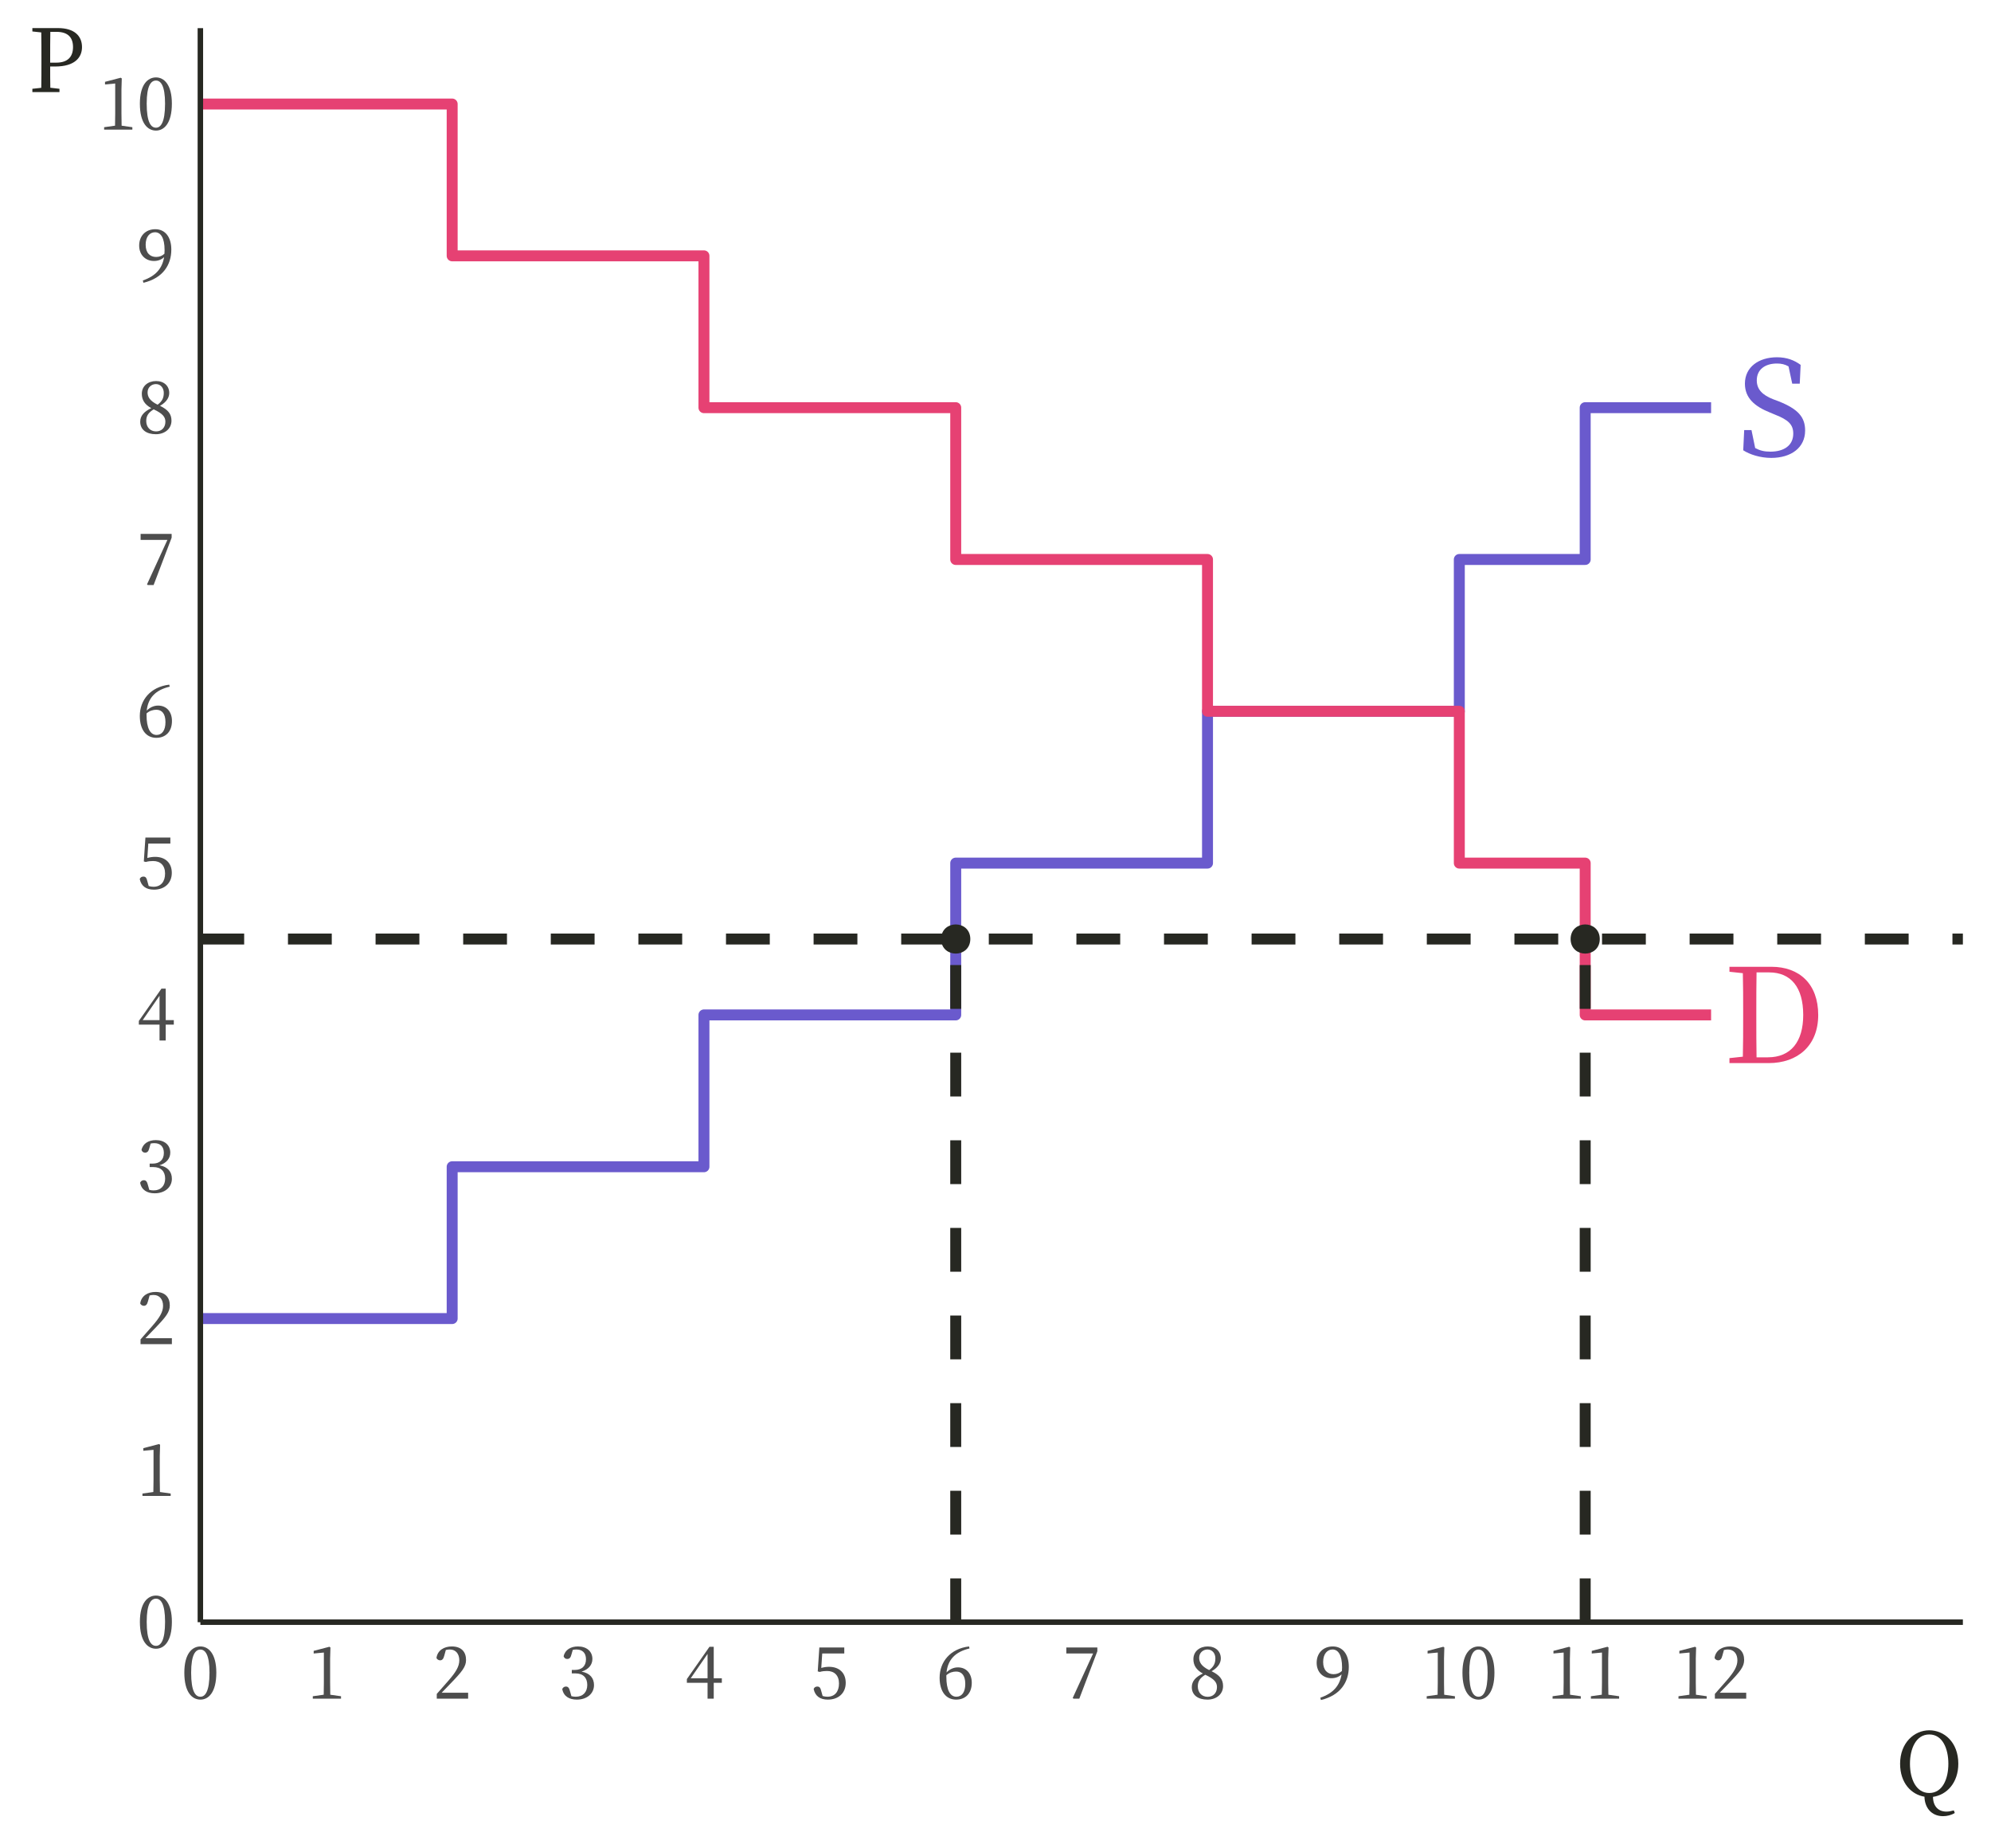
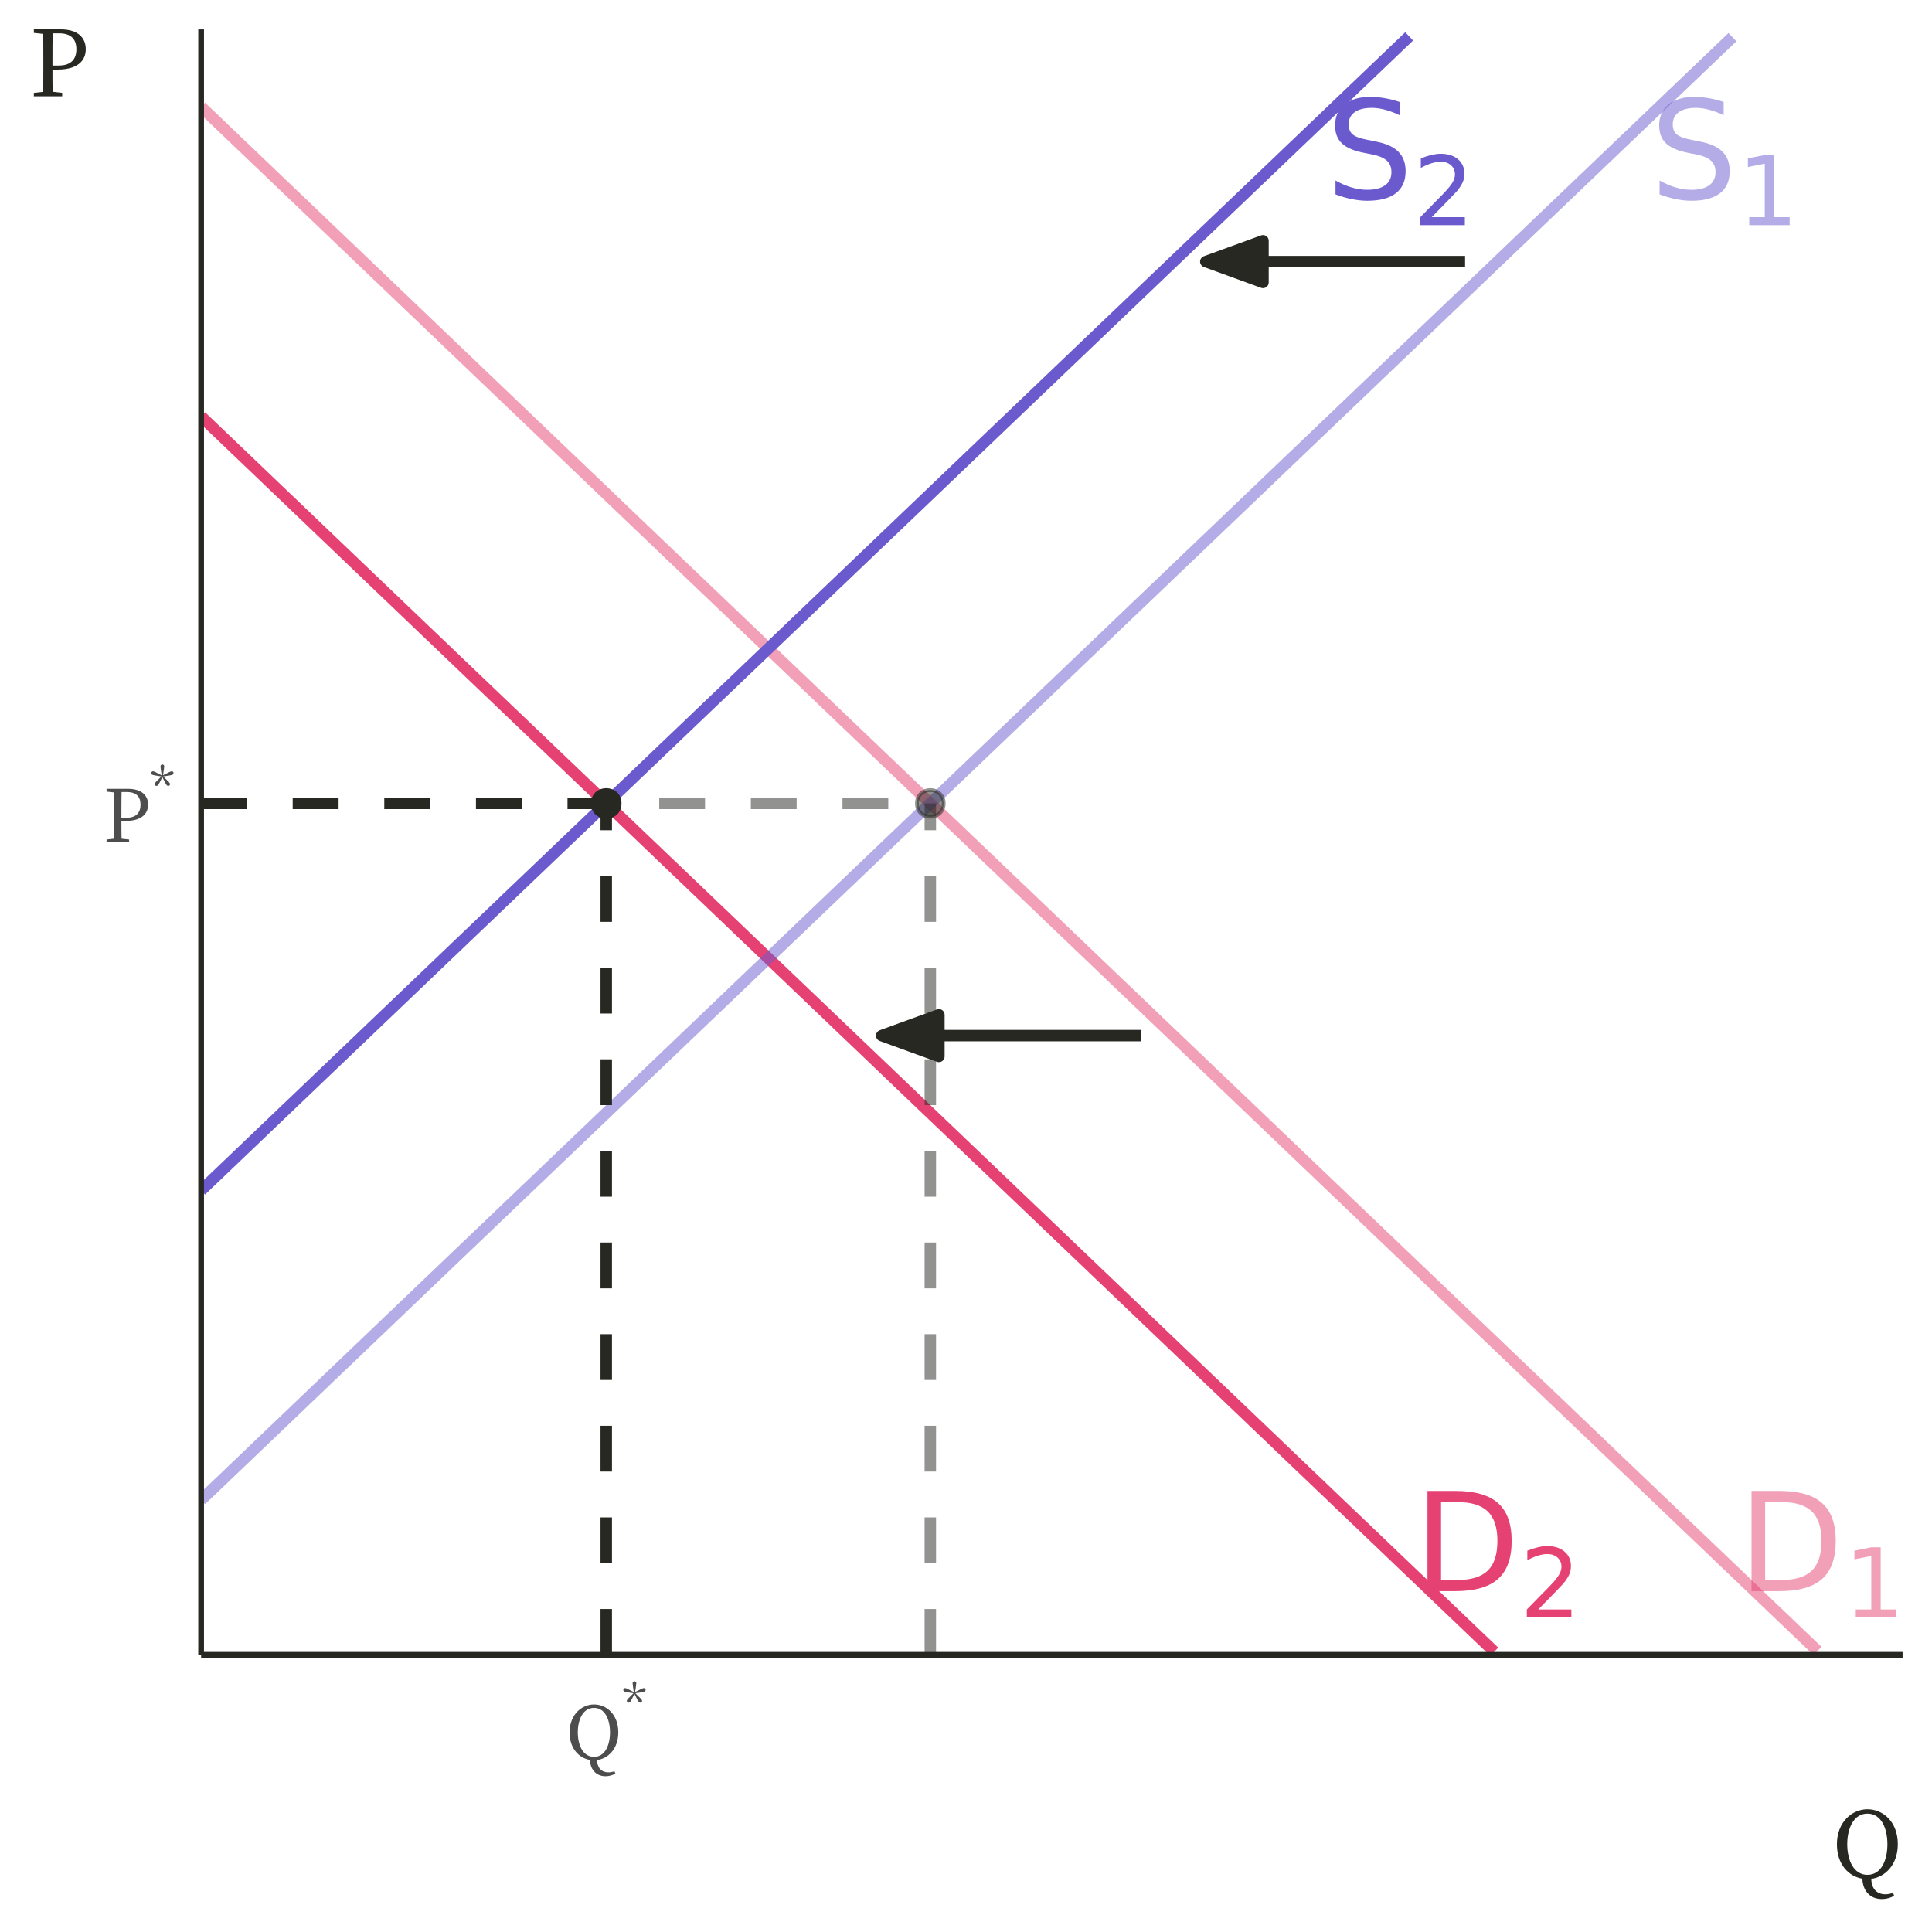
- <svg xmlns="http://www.w3.org/2000/svg" xmlns:xlink="http://www.w3.org/1999/xlink" width="388pt" height="360pt" viewBox="0 0 388 360" version="1.1">
+ <svg xmlns="http://www.w3.org/2000/svg" xmlns:xlink="http://www.w3.org/1999/xlink" width="360pt" height="360pt" viewBox="0 0 360 360" version="1.1">
  <defs>
    <g>
      <symbol overflow="visible" id="glyph0-0">
-         <path style="stroke:none;" d="M 2.562 3.078 L 23.047 3.078 L 23.047 -22.531 L 2.562 -22.531 Z M 12.812 -10.781 L 4.656 -21.25 L 20.953 -21.25 Z M 13.625 -9.734 L 21.766 -20.203 L 21.766 0.75 Z M 4.656 1.797 L 12.812 -8.688 L 20.953 1.797 Z M 3.844 -20.203 L 11.984 -9.734 L 3.844 0.75 Z M 3.844 -20.203 " />
+         <path style="stroke:none;" d="M 1.281 4.531 L 1.281 -18.062 L 14.078 -18.062 L 14.078 4.531 Z M 2.719 3.094 L 12.656 3.094 L 12.656 -16.625 L 2.719 -16.625 Z M 2.719 3.094 " />
      </symbol>
      <symbol overflow="visible" id="glyph0-1">
-         <path style="stroke:none;" d="M 7.016 -11.031 C 5 -11.828 3.844 -12.906 3.844 -14.703 C 3.844 -16.844 5.5 -17.984 7.766 -17.984 C 8.625 -17.984 9.328 -17.828 10.031 -17.422 L 10.75 -14.062 L 12.219 -14.062 L 12.391 -17.719 C 11.172 -18.625 9.688 -19.203 7.781 -19.203 C 4.25 -19.203 1.531 -17.312 1.531 -14.062 C 1.531 -11.25 3.453 -9.625 6.375 -8.453 L 7.422 -8.016 C 9.938 -7.016 10.953 -6.141 10.953 -4.328 C 10.953 -2.047 9.188 -0.812 6.484 -0.812 C 5.281 -0.812 4.438 -1.031 3.531 -1.516 L 2.812 -5.016 L 1.391 -5.016 L 1.203 -1.078 C 2.484 -0.25 4.531 0.406 6.656 0.406 C 10.547 0.406 13.266 -1.594 13.266 -4.922 C 13.266 -7.562 11.875 -9.109 8.141 -10.609 Z M 7.016 -11.031 " />
+         <path style="stroke:none;" d="M 5.047 -16.594 L 5.047 -2.078 L 8.094 -2.078 C 10.664 -2.078 12.551 -2.66 13.75 -3.828 C 14.945 -4.992 15.547 -6.836 15.547 -9.359 C 15.547 -11.859 14.945 -13.688 13.75 -14.844 C 12.551 -16.008 10.664 -16.594 8.094 -16.594 Z M 2.516 -18.672 L 7.703 -18.672 C 11.316 -18.672 13.969 -17.914 15.656 -16.406 C 17.352 -14.906 18.203 -12.555 18.203 -9.359 C 18.203 -6.141 17.352 -3.773 15.656 -2.266 C 13.957 -0.754 11.305 0 7.703 0 L 2.516 0 Z M 2.516 -18.672 " />
      </symbol>
      <symbol overflow="visible" id="glyph0-2">
-         <path style="stroke:none;" d="M 6.531 -1.125 C 6.484 -3.656 6.484 -6.219 6.484 -9.062 L 6.484 -10.031 C 6.484 -12.625 6.484 -15.188 6.531 -17.672 L 8.969 -17.672 C 13.219 -17.672 15.625 -14.781 15.625 -9.375 C 15.625 -4.172 13.219 -1.125 8.734 -1.125 Z M 1.25 -18.766 L 1.25 -17.797 L 3.859 -17.516 C 3.922 -15.062 3.922 -12.547 3.922 -10.031 L 3.922 -9.062 C 3.922 -6.219 3.922 -3.719 3.859 -1.25 L 1.25 -0.969 L 1.25 0 L 8.906 0 C 14.5 0 18.547 -3.359 18.547 -9.375 C 18.547 -15.422 14.875 -18.766 9.422 -18.766 Z M 1.25 -18.766 " />
+         <path style="stroke:none;" d="M 13.703 -18.062 L 13.703 -15.594 C 12.742 -16.051 11.836 -16.391 10.984 -16.609 C 10.141 -16.836 9.32 -16.953 8.531 -16.953 C 7.156 -16.953 6.094 -16.688 5.344 -16.156 C 4.594 -15.625 4.219 -14.863 4.219 -13.875 C 4.219 -13.051 4.469 -12.426 4.969 -12 C 5.469 -11.582 6.41 -11.242 7.797 -10.984 L 9.312 -10.672 C 11.195 -10.316 12.586 -9.688 13.484 -8.781 C 14.379 -7.875 14.828 -6.664 14.828 -5.156 C 14.828 -3.344 14.219 -1.969 13 -1.031 C 11.789 -0.102 10.016 0.359 7.672 0.359 C 6.797 0.359 5.859 0.258 4.859 0.062 C 3.859 -0.133 2.828 -0.43 1.766 -0.828 L 1.766 -3.422 C 2.785 -2.848 3.785 -2.414 4.766 -2.125 C 5.754 -1.832 6.723 -1.688 7.672 -1.688 C 9.117 -1.688 10.234 -1.969 11.016 -2.531 C 11.797 -3.102 12.188 -3.914 12.188 -4.969 C 12.188 -5.883 11.906 -6.598 11.344 -7.109 C 10.781 -7.629 9.859 -8.02 8.578 -8.281 L 7.047 -8.578 C 5.16 -8.953 3.797 -9.539 2.953 -10.344 C 2.109 -11.145 1.688 -12.258 1.688 -13.688 C 1.688 -15.332 2.266 -16.629 3.422 -17.578 C 4.586 -18.523 6.191 -19 8.234 -19 C 9.109 -19 10 -18.922 10.906 -18.766 C 11.82 -18.609 12.754 -18.375 13.703 -18.062 Z M 13.703 -18.062 " />
      </symbol>
      <symbol overflow="visible" id="glyph1-0">
+         <path style="stroke:none;" d="M 0.891 3.172 L 0.891 -12.641 L 9.859 -12.641 L 9.859 3.172 Z M 1.906 2.172 L 8.859 2.172 L 8.859 -11.625 L 1.906 -11.625 Z M 1.906 2.172 " />
+       </symbol>
+       <symbol overflow="visible" id="glyph1-1">
+         <path style="stroke:none;" d="M 2.219 -1.484 L 5.109 -1.484 L 5.109 -11.453 L 1.969 -10.828 L 1.969 -12.438 L 5.094 -13.062 L 6.859 -13.062 L 6.859 -1.484 L 9.75 -1.484 L 9.75 0 L 2.219 0 Z M 2.219 -1.484 " />
+       </symbol>
+       <symbol overflow="visible" id="glyph1-2">
+         <path style="stroke:none;" d="M 3.438 -1.484 L 9.609 -1.484 L 9.609 0 L 1.312 0 L 1.312 -1.484 C 1.977 -2.18 2.891 -3.113 4.047 -4.281 C 5.211 -5.445 5.941 -6.203 6.234 -6.547 C 6.805 -7.18 7.203 -7.719 7.422 -8.156 C 7.648 -8.602 7.766 -9.035 7.766 -9.453 C 7.766 -10.148 7.52 -10.719 7.031 -11.156 C 6.539 -11.594 5.906 -11.812 5.125 -11.812 C 4.57 -11.812 3.988 -11.711 3.375 -11.516 C 2.758 -11.328 2.102 -11.039 1.406 -10.656 L 1.406 -12.438 C 2.113 -12.719 2.773 -12.93 3.391 -13.078 C 4.016 -13.223 4.582 -13.297 5.094 -13.297 C 6.445 -13.297 7.523 -12.957 8.328 -12.281 C 9.129 -11.602 9.531 -10.703 9.531 -9.578 C 9.531 -9.035 9.43 -8.523 9.234 -8.047 C 9.035 -7.566 8.672 -7 8.141 -6.344 C 7.992 -6.176 7.531 -5.688 6.75 -4.875 C 5.969 -4.07 4.863 -2.941 3.438 -1.484 Z M 3.438 -1.484 " />
+       </symbol>
+       <symbol overflow="visible" id="glyph2-0">
        <path style="stroke:none;" d="M 1.359 1.625 L 12.234 1.625 L 12.234 -11.969 L 1.359 -11.969 Z M 6.797 -5.719 L 2.469 -11.281 L 11.125 -11.281 Z M 7.234 -5.172 L 11.547 -10.719 L 11.547 0.391 Z M 2.469 0.953 L 6.797 -4.609 L 11.125 0.953 Z M 2.031 -10.719 L 6.359 -5.172 L 2.031 0.391 Z M 2.031 -10.719 " />
      </symbol>
-       <symbol overflow="visible" id="glyph1-1">
-         <path style="stroke:none;" d="M 1.938 -5.062 C 1.938 -8.625 2.797 -9.562 3.75 -9.562 C 4.656 -9.562 5.516 -8.625 5.516 -5.062 C 5.516 -1.359 4.656 -0.375 3.75 -0.375 C 2.797 -0.375 1.938 -1.344 1.938 -5.062 Z M 3.75 -10.172 C 2.141 -10.172 0.609 -8.781 0.609 -5.062 C 0.609 -1.203 2.141 0.188 3.75 0.188 C 5.312 0.188 6.844 -1.203 6.844 -5.062 C 6.844 -8.781 5.312 -10.172 3.75 -10.172 Z M 3.75 -10.172 " />
+       <symbol overflow="visible" id="glyph2-1">
+         <path style="stroke:none;" d="M 4.422 -9.375 C 6.203 -9.375 7 -8.516 7 -7.016 C 7 -5.578 6.25 -4.578 4.391 -4.578 L 3.438 -4.578 L 3.438 -5.344 C 3.438 -6.703 3.438 -8.062 3.469 -9.375 Z M 4.234 -3.984 C 7.234 -3.984 8.406 -5.359 8.406 -7.016 C 8.406 -8.781 7.156 -9.969 4.656 -9.969 L 0.672 -9.969 L 0.672 -9.453 L 2.047 -9.297 C 2.078 -8 2.078 -6.672 2.078 -5.344 L 2.078 -4.609 C 2.078 -3.281 2.078 -1.969 2.047 -0.672 L 0.672 -0.516 L 0.672 0 L 4.875 0 L 4.875 -0.516 L 3.469 -0.672 C 3.438 -1.812 3.438 -2.875 3.438 -3.984 Z M 4.234 -3.984 " />
      </symbol>
-       <symbol overflow="visible" id="glyph1-2">
-         <path style="stroke:none;" d="M 4.516 -0.766 C 4.5 -1.547 4.484 -2.359 4.484 -3.141 L 4.484 -7.812 L 4.547 -9.969 L 4.344 -10.109 L 1.281 -9.312 L 1.281 -8.797 L 3.266 -8.984 L 3.266 -3.141 C 3.266 -2.359 3.25 -1.547 3.234 -0.766 L 1.109 -0.469 L 1.109 0 L 6.609 0 L 6.609 -0.469 Z M 4.516 -0.766 " />
+       <symbol overflow="visible" id="glyph2-2">
+         <path style="stroke:none;" d="M 2.25 -4.984 C 2.25 -7.328 3.188 -9.547 5.281 -9.547 C 7.344 -9.547 8.25 -7.328 8.25 -4.984 C 8.25 -2.641 7.344 -0.422 5.281 -0.422 C 3.188 -0.422 2.25 -2.641 2.25 -4.984 Z M 9.094 2.281 C 8.625 2.406 8.281 2.469 7.953 2.469 C 6.672 2.469 5.875 1.641 5.844 0.172 C 7.969 -0.109 9.797 -1.984 9.797 -4.984 C 9.797 -8.344 7.578 -10.188 5.281 -10.188 C 2.938 -10.188 0.719 -8.25 0.719 -4.984 C 0.719 -1.969 2.469 -0.188 4.531 0.156 C 4.547 1.781 5.547 3.188 7.422 3.188 C 8.031 3.188 8.734 3.016 9.25 2.688 Z M 9.094 2.281 " />
      </symbol>
-       <symbol overflow="visible" id="glyph1-3">
-         <path style="stroke:none;" d="M 1.688 -1.156 C 2.375 -1.859 3.047 -2.562 3.438 -2.969 C 5.672 -5.281 6.438 -6.234 6.438 -7.531 C 6.438 -9.078 5.578 -10.172 3.656 -10.172 C 2.172 -10.172 0.875 -9.422 0.672 -7.922 C 0.812 -7.641 1.078 -7.469 1.391 -7.469 C 1.766 -7.469 2.031 -7.703 2.203 -8.406 L 2.5 -9.484 C 2.812 -9.562 3.078 -9.578 3.297 -9.578 C 4.422 -9.578 5.125 -8.734 5.125 -7.469 C 5.125 -6.266 4.438 -5.141 2.984 -3.484 C 2.344 -2.734 1.547 -1.828 0.734 -0.922 L 0.734 0 L 6.844 0 L 6.844 -1.156 Z M 1.688 -1.156 " />
+       <symbol overflow="visible" id="glyph3-0">
+         <path style="stroke:none;" d="M 0.953 1.141 L 8.562 1.141 L 8.562 -8.375 L 0.953 -8.375 Z M 4.75 -4 L 1.734 -7.891 L 7.781 -7.891 Z M 5.062 -3.609 L 8.094 -7.5 L 8.094 0.281 Z M 1.734 0.672 L 4.75 -3.219 L 7.781 0.672 Z M 1.422 -7.5 L 4.453 -3.609 L 1.422 0.281 Z M 1.422 -7.5 " />
      </symbol>
-       <symbol overflow="visible" id="glyph1-4">
-         <path style="stroke:none;" d="M 2.703 -9.5 C 2.984 -9.562 3.219 -9.578 3.422 -9.578 C 4.594 -9.578 5.281 -8.906 5.281 -7.672 C 5.281 -6.328 4.438 -5.594 3.094 -5.594 L 2.516 -5.594 L 2.516 -4.922 L 3.219 -4.922 C 4.75 -4.922 5.531 -4.047 5.531 -2.672 C 5.531 -1.312 4.719 -0.375 3.297 -0.375 C 3.016 -0.375 2.734 -0.406 2.438 -0.484 L 2.188 -1.375 C 2.016 -2.047 1.828 -2.359 1.375 -2.359 C 1.062 -2.359 0.812 -2.203 0.656 -1.875 C 0.922 -0.438 2.031 0.188 3.5 0.188 C 5.484 0.188 6.844 -1 6.844 -2.641 C 6.844 -3.969 6.078 -4.969 4.422 -5.266 C 5.781 -5.688 6.531 -6.594 6.531 -7.734 C 6.531 -9.188 5.438 -10.172 3.719 -10.172 C 2.344 -10.172 1.203 -9.547 0.922 -8.25 C 1.062 -7.875 1.312 -7.734 1.625 -7.734 C 2.094 -7.734 2.297 -8.016 2.453 -8.625 Z M 2.703 -9.5 " />
+       <symbol overflow="visible" id="glyph3-1">
+         <path style="stroke:none;" d="M 2.297 -7.797 C 2.109 -7.797 1.953 -7.688 1.953 -7.438 C 1.953 -7.234 2.016 -6.797 2.094 -6.328 L 2.172 -5.781 L 1.688 -6.031 C 1.156 -6.297 0.781 -6.531 0.547 -6.531 C 0.344 -6.531 0.219 -6.359 0.219 -6.172 C 0.219 -5.828 0.688 -5.797 1.562 -5.656 L 2.109 -5.578 L 1.719 -5.172 C 1.234 -4.688 0.875 -4.406 0.875 -4.125 C 0.875 -3.938 1.031 -3.812 1.203 -3.812 C 1.516 -3.812 1.688 -4.25 2.047 -4.953 L 2.297 -5.438 L 2.547 -4.953 C 2.906 -4.234 3.078 -3.812 3.391 -3.812 C 3.562 -3.812 3.719 -3.938 3.719 -4.125 C 3.719 -4.406 3.359 -4.688 2.859 -5.172 L 2.484 -5.578 L 3.031 -5.656 C 3.906 -5.797 4.375 -5.812 4.375 -6.188 C 4.375 -6.375 4.25 -6.531 4.047 -6.531 C 3.828 -6.531 3.422 -6.297 2.891 -6.031 L 2.406 -5.797 L 2.5 -6.328 C 2.562 -6.797 2.641 -7.234 2.641 -7.438 C 2.641 -7.688 2.484 -7.797 2.297 -7.797 Z M 2.297 -7.797 " />
      </symbol>
-       <symbol overflow="visible" id="glyph1-5">
-         <path style="stroke:none;" d="M 1.156 -3.969 L 4.438 -8.719 L 4.438 -3.969 Z M 7.219 -3.969 L 5.641 -3.969 L 5.641 -10.109 L 4.812 -10.109 L 0.406 -3.812 L 0.406 -3.094 L 4.438 -3.094 L 4.438 0 L 5.641 0 L 5.641 -3.094 L 7.219 -3.094 Z M 7.219 -3.969 " />
-       </symbol>
-       <symbol overflow="visible" id="glyph1-6">
-         <path style="stroke:none;" d="M 2.25 -8.797 L 6.547 -8.797 L 6.547 -9.969 L 1.688 -9.969 L 1.375 -5.312 L 1.75 -5.203 C 2.234 -5.344 2.719 -5.391 3.188 -5.391 C 4.609 -5.391 5.516 -4.531 5.516 -2.953 C 5.516 -1.391 4.719 -0.375 3.266 -0.375 C 2.938 -0.375 2.641 -0.422 2.328 -0.516 L 2.078 -1.406 C 1.906 -2.141 1.719 -2.359 1.281 -2.359 C 0.953 -2.359 0.688 -2.188 0.578 -1.875 C 0.875 -0.5 1.828 0.188 3.344 0.188 C 5.453 0.188 6.828 -1.125 6.828 -3.078 C 6.828 -5.078 5.5 -6.203 3.578 -6.203 C 3.031 -6.203 2.562 -6.125 2.062 -5.984 Z M 2.25 -8.797 " />
-       </symbol>
-       <symbol overflow="visible" id="glyph1-7">
-         <path style="stroke:none;" d="M 1.906 -4.562 C 2.484 -5.094 3.188 -5.281 3.812 -5.281 C 4.875 -5.281 5.594 -4.547 5.594 -2.875 C 5.594 -1.203 4.875 -0.375 3.859 -0.375 C 2.641 -0.375 1.906 -1.688 1.906 -4.266 Z M 6.328 -10.172 C 2.656 -9.734 0.594 -7.156 0.594 -4.078 C 0.594 -1.406 1.828 0.188 3.812 0.188 C 5.609 0.188 6.859 -1 6.859 -3.094 C 6.859 -4.922 5.781 -6.094 4.156 -6.094 C 3.344 -6.094 2.562 -5.75 1.938 -5.109 C 2.203 -7.547 3.578 -9.109 6.422 -9.781 Z M 6.328 -10.172 " />
-       </symbol>
-       <symbol overflow="visible" id="glyph1-8">
-         <path style="stroke:none;" d="M 0.75 -9.969 L 0.75 -8.797 L 5.969 -8.797 L 2 -0.141 L 2.141 0 L 3.281 0 L 6.797 -9.234 L 6.797 -9.969 Z M 0.75 -9.969 " />
-       </symbol>
-       <symbol overflow="visible" id="glyph1-9">
-         <path style="stroke:none;" d="M 3.766 -0.359 C 2.625 -0.359 1.844 -1.188 1.844 -2.391 C 1.844 -3.438 2.312 -4.047 3.297 -4.656 C 5.047 -3.844 5.578 -3.172 5.578 -2.25 C 5.578 -1.125 4.859 -0.359 3.766 -0.359 Z M 2.109 -7.969 C 2.109 -8.953 2.875 -9.578 3.734 -9.578 C 4.703 -9.578 5.266 -8.766 5.266 -7.875 C 5.266 -6.875 4.953 -6.234 4.062 -5.562 C 2.5 -6.328 2.109 -7.125 2.109 -7.969 Z M 4.531 -5.344 C 5.906 -6.125 6.328 -7.062 6.328 -7.844 C 6.328 -9.188 5.344 -10.172 3.766 -10.172 C 2.219 -10.172 0.984 -9.219 0.984 -7.688 C 0.984 -6.531 1.516 -5.609 2.828 -4.891 C 1.406 -4.219 0.672 -3.391 0.672 -2.25 C 0.672 -0.672 1.906 0.188 3.719 0.188 C 5.484 0.188 6.766 -0.891 6.766 -2.453 C 6.766 -3.781 6.062 -4.594 4.531 -5.344 Z M 4.531 -5.344 " />
-       </symbol>
-       <symbol overflow="visible" id="glyph1-10">
-         <path style="stroke:none;" d="M 3.766 -4.766 C 2.625 -4.766 1.734 -5.516 1.734 -7.141 C 1.734 -8.75 2.562 -9.578 3.562 -9.578 C 4.656 -9.578 5.422 -8.516 5.422 -6.094 C 5.422 -5.844 5.406 -5.609 5.391 -5.391 C 4.938 -4.969 4.406 -4.766 3.766 -4.766 Z M 1.297 0.266 C 5.109 -0.641 6.734 -3.234 6.734 -6.203 C 6.734 -8.625 5.547 -10.172 3.609 -10.172 C 1.766 -10.172 0.469 -8.906 0.469 -6.984 C 0.469 -5.125 1.75 -3.984 3.344 -3.984 C 4.141 -3.984 4.812 -4.234 5.328 -4.734 C 4.969 -2.562 3.734 -1.062 1.188 -0.188 Z M 1.297 0.266 " />
-       </symbol>
-       <symbol overflow="visible" id="glyph2-0">
+       <symbol overflow="visible" id="glyph4-0">
        <path style="stroke:none;" d="M 1.703 2.047 L 15.297 2.047 L 15.297 -14.953 L 1.703 -14.953 Z M 8.5 -7.156 L 3.094 -14.109 L 13.906 -14.109 Z M 9.047 -6.453 L 14.453 -13.406 L 14.453 0.5 Z M 3.094 1.188 L 8.5 -5.766 L 13.906 1.188 Z M 2.547 -13.406 L 7.953 -6.453 L 2.547 0.5 Z M 2.547 -13.406 " />
      </symbol>
-       <symbol overflow="visible" id="glyph2-1">
+       <symbol overflow="visible" id="glyph4-1">
        <path style="stroke:none;" d="M 2.828 -6.234 C 2.828 -9.156 4 -11.938 6.594 -11.938 C 9.188 -11.938 10.312 -9.156 10.312 -6.234 C 10.312 -3.297 9.188 -0.531 6.594 -0.531 C 4 -0.531 2.828 -3.297 2.828 -6.234 Z M 11.375 2.859 C 10.797 3.016 10.359 3.094 9.938 3.094 C 8.344 3.094 7.344 2.062 7.312 0.219 C 9.969 -0.141 12.25 -2.484 12.25 -6.234 C 12.25 -10.438 9.484 -12.75 6.594 -12.75 C 3.672 -12.75 0.906 -10.312 0.906 -6.234 C 0.906 -2.469 3.094 -0.234 5.656 0.188 C 5.688 2.234 6.938 3.984 9.281 3.984 C 10.047 3.984 10.906 3.781 11.562 3.359 Z M 11.375 2.859 " />
      </symbol>
-       <symbol overflow="visible" id="glyph2-2">
+       <symbol overflow="visible" id="glyph4-2">
        <path style="stroke:none;" d="M 5.531 -11.734 C 7.75 -11.734 8.75 -10.656 8.75 -8.766 C 8.75 -6.969 7.812 -5.734 5.484 -5.734 L 4.297 -5.734 L 4.297 -6.688 C 4.297 -8.375 4.297 -10.078 4.328 -11.734 Z M 5.281 -4.984 C 9.047 -4.984 10.5 -6.703 10.5 -8.766 C 10.5 -10.984 8.953 -12.469 5.828 -12.469 L 0.828 -12.469 L 0.828 -11.812 L 2.562 -11.625 C 2.594 -10 2.594 -8.344 2.594 -6.688 L 2.594 -5.766 C 2.594 -4.094 2.594 -2.469 2.562 -0.828 L 0.828 -0.641 L 0.828 0 L 6.109 0 L 6.109 -0.641 L 4.328 -0.844 C 4.297 -2.266 4.297 -3.609 4.297 -4.984 Z M 5.281 -4.984 " />
      </symbol>
    </g>
    <clipPath id="clip1">
-       <path d="M 39.047 78 L 335 78 L 335 258 L 39.047 258 Z M 39.047 78 " />
+       <path d="M 37.477 18 L 340 18 L 340 308.352 L 37.477 308.352 Z M 37.477 18 " />
    </clipPath>
    <clipPath id="clip2">
-       <path d="M 39.047 19 L 335 19 L 335 199 L 39.047 199 Z M 39.047 19 " />
+       <path d="M 37.477 76 L 280 76 L 280 308.352 L 37.477 308.352 Z M 37.477 76 " />
    </clipPath>
    <clipPath id="clip3">
-       <path d="M 39.047 181 L 382.52 181 L 382.52 185 L 39.047 185 Z M 39.047 181 " />
+       <path d="M 37.477 5.48 L 324 5.48 L 324 281 L 37.477 281 Z M 37.477 5.48 " />
    </clipPath>
    <clipPath id="clip4">
-       <path d="M 185 181 L 188 181 L 188 316.066 L 185 316.066 Z M 185 181 " />
+       <path d="M 37.477 5.48 L 264 5.48 L 264 223 L 37.477 223 Z M 37.477 5.48 " />
    </clipPath>
    <clipPath id="clip5">
-       <path d="M 307 181 L 310 181 L 310 316.066 L 307 316.066 Z M 307 181 " />
+       <path d="M 37.477 148 L 175 148 L 175 151 L 37.477 151 Z M 37.477 148 " />
+     </clipPath>
+     <clipPath id="clip6">
+       <path d="M 37.477 148 L 115 148 L 115 151 L 37.477 151 Z M 37.477 148 " />
+     </clipPath>
+     <clipPath id="clip7">
+       <path d="M 172 148 L 175 148 L 175 308.352 L 172 308.352 Z M 172 148 " />
+     </clipPath>
+     <clipPath id="clip8">
+       <path d="M 111 148 L 115 148 L 115 308.352 L 111 308.352 Z M 111 148 " />
    </clipPath>
  </defs>
-   <g id="surface33459">
-     <rect x="0" y="0" width="388" height="360" style="fill:rgb(100%,100%,100%);fill-opacity:1;stroke:none;" />
+   <g id="surface16524">
+     <rect x="0" y="0" width="360" height="360" style="fill:rgb(100%,100%,100%);fill-opacity:1;stroke:none;" />
    <g clip-path="url(#clip1)" clip-rule="nonzero">
-       <path style="fill:none;stroke-width:2.134;stroke-linecap:butt;stroke-linejoin:round;stroke:rgb(41.569%,35.294%,80.392%);stroke-opacity:1;stroke-miterlimit:10;" d="M 39.047 256.906 L 88.117 256.906 L 88.117 227.328 L 137.184 227.328 L 137.184 197.746 L 186.25 197.746 L 186.25 168.168 L 235.316 168.168 L 235.316 138.586 L 284.387 138.586 L 284.387 109.008 L 308.918 109.008 L 308.918 79.43 L 333.453 79.43 " />
+       <path style="fill:none;stroke-width:2.134;stroke-linecap:butt;stroke-linejoin:round;stroke:rgb(90.196%,25.49%,45.098%);stroke-opacity:0.502;stroke-miterlimit:10;" d="M 37.477 19.902 L 40.648 22.93 L 43.816 25.961 L 46.988 28.988 L 50.156 32.016 L 53.328 35.047 L 56.5 38.074 L 59.668 41.102 L 62.84 44.133 L 66.012 47.16 L 69.18 50.188 L 72.352 53.219 L 75.523 56.246 L 78.691 59.273 L 81.863 62.305 L 85.031 65.332 L 88.203 68.359 L 91.375 71.391 L 94.543 74.418 L 97.715 77.445 L 100.887 80.477 L 104.055 83.504 L 107.227 86.535 L 110.398 89.562 L 113.566 92.59 L 116.738 95.621 L 119.906 98.648 L 123.078 101.676 L 126.25 104.707 L 129.418 107.734 L 132.59 110.762 L 135.762 113.793 L 138.93 116.82 L 142.102 119.848 L 145.27 122.879 L 151.613 128.934 L 154.781 131.965 L 161.125 138.02 L 164.293 141.051 L 170.637 147.105 L 173.805 150.137 L 176.977 153.164 L 180.145 156.195 L 186.488 162.25 L 189.656 165.281 L 196 171.336 L 199.168 174.367 L 202.34 177.395 L 205.508 180.422 L 208.68 183.453 L 211.852 186.48 L 215.02 189.508 L 218.191 192.539 L 221.363 195.566 L 224.531 198.594 L 227.703 201.625 L 230.875 204.652 L 234.043 207.68 L 237.215 210.711 L 240.383 213.738 L 243.555 216.766 L 246.727 219.797 L 249.895 222.824 L 253.066 225.855 L 256.238 228.883 L 259.406 231.91 L 262.578 234.941 L 265.75 237.969 L 268.918 240.996 L 272.09 244.027 L 275.258 247.055 L 278.43 250.082 L 281.602 253.113 L 284.77 256.141 L 287.941 259.168 L 291.113 262.199 L 294.281 265.227 L 297.453 268.254 L 300.621 271.285 L 306.965 277.34 L 310.133 280.371 L 316.477 286.426 L 319.645 289.457 L 322.816 292.484 L 325.988 295.516 L 329.156 298.543 L 332.328 301.57 L 335.496 304.602 L 338.668 307.629 " />
+     </g>
+     <g clip-path="url(#clip2)" clip-rule="nonzero">
+       <path style="fill:none;stroke-width:2.134;stroke-linecap:butt;stroke-linejoin:round;stroke:rgb(90.196%,25.49%,45.098%);stroke-opacity:1;stroke-miterlimit:10;" d="M 37.477 77.59 L 40.648 80.621 L 43.816 83.648 L 46.988 86.676 L 50.156 89.707 L 56.5 95.762 L 59.668 98.793 L 62.84 101.82 L 66.012 104.852 L 69.18 107.879 L 72.352 110.906 L 75.523 113.938 L 78.691 116.965 L 81.863 119.992 L 85.031 123.023 L 91.375 129.078 L 94.543 132.109 L 100.887 138.164 L 104.055 141.195 L 110.398 147.25 L 113.566 150.281 L 116.738 153.309 L 119.906 156.336 L 123.078 159.367 L 126.25 162.395 L 129.418 165.422 L 132.59 168.453 L 135.762 171.48 L 138.93 174.512 L 142.102 177.539 L 145.27 180.566 L 148.441 183.598 L 151.613 186.625 L 154.781 189.652 L 157.953 192.684 L 161.125 195.711 L 164.293 198.738 L 167.465 201.77 L 170.637 204.797 L 173.805 207.824 L 176.977 210.855 L 180.145 213.883 L 183.316 216.91 L 186.488 219.941 L 189.656 222.969 L 192.828 225.996 L 196 229.027 L 199.168 232.055 L 202.34 235.086 L 205.508 238.113 L 208.68 241.141 L 211.852 244.172 L 215.02 247.199 L 218.191 250.227 L 221.363 253.258 L 224.531 256.285 L 227.703 259.312 L 230.875 262.344 L 234.043 265.371 L 237.215 268.398 L 240.383 271.43 L 246.727 277.484 L 249.895 280.516 L 256.238 286.57 L 259.406 289.602 L 265.75 295.656 L 268.918 298.688 L 272.09 301.715 L 275.258 304.746 L 278.43 307.773 " />
+     </g>
+     <g clip-path="url(#clip3)" clip-rule="nonzero">
+       <path style="fill:none;stroke-width:2.134;stroke-linecap:butt;stroke-linejoin:round;stroke:rgb(41.569%,35.294%,80.392%);stroke-opacity:0.502;stroke-miterlimit:10;" d="M 37.477 279.504 L 40.648 276.477 L 43.816 273.449 L 46.988 270.418 L 50.156 267.391 L 53.328 264.363 L 56.5 261.332 L 59.668 258.305 L 62.84 255.273 L 66.012 252.246 L 69.18 249.219 L 72.352 246.188 L 75.523 243.16 L 78.691 240.133 L 81.863 237.102 L 85.031 234.074 L 88.203 231.047 L 91.375 228.016 L 94.543 224.988 L 97.715 221.961 L 100.887 218.93 L 104.055 215.902 L 107.227 212.875 L 110.398 209.844 L 113.566 206.816 L 116.738 203.789 L 119.906 200.758 L 126.25 194.703 L 129.418 191.672 L 132.59 188.645 L 135.762 185.613 L 138.93 182.586 L 142.102 179.559 L 145.27 176.527 L 151.613 170.473 L 154.781 167.441 L 161.125 161.387 L 164.293 158.355 L 170.637 152.301 L 173.805 149.27 L 176.977 146.242 L 180.145 143.215 L 183.316 140.184 L 186.488 137.156 L 189.656 134.129 L 192.828 131.098 L 196 128.07 L 199.168 125.043 L 202.34 122.012 L 205.508 118.984 L 208.68 115.953 L 211.852 112.926 L 215.02 109.898 L 218.191 106.867 L 221.363 103.84 L 224.531 100.812 L 227.703 97.781 L 230.875 94.754 L 234.043 91.727 L 237.215 88.695 L 240.383 85.668 L 243.555 82.641 L 246.727 79.609 L 249.895 76.582 L 253.066 73.555 L 256.238 70.523 L 259.406 67.496 L 262.578 64.469 L 265.75 61.438 L 268.918 58.41 L 272.09 55.383 L 275.258 52.352 L 278.43 49.324 L 281.602 46.293 L 284.77 43.266 L 287.941 40.238 L 291.113 37.207 L 294.281 34.18 L 297.453 31.152 L 300.621 28.121 L 306.965 22.066 L 310.133 19.035 L 316.477 12.98 L 319.645 9.949 L 322.816 6.922 " />
+     </g>
+     <g clip-path="url(#clip4)" clip-rule="nonzero">
+       <path style="fill:none;stroke-width:2.134;stroke-linecap:butt;stroke-linejoin:round;stroke:rgb(41.569%,35.294%,80.392%);stroke-opacity:1;stroke-miterlimit:10;" d="M 37.477 221.816 L 40.648 218.785 L 43.816 215.758 L 46.988 212.73 L 50.156 209.699 L 56.5 203.645 L 59.668 200.613 L 66.012 194.559 L 69.18 191.527 L 75.523 185.473 L 78.691 182.441 L 81.863 179.414 L 85.031 176.387 L 88.203 173.355 L 91.375 170.328 L 94.543 167.297 L 100.887 161.242 L 104.055 158.211 L 110.398 152.156 L 113.566 149.125 L 116.738 146.098 L 119.906 143.07 L 123.078 140.039 L 126.25 137.012 L 129.418 133.984 L 132.59 130.953 L 135.762 127.926 L 138.93 124.898 L 142.102 121.867 L 145.27 118.84 L 148.441 115.812 L 151.613 112.781 L 154.781 109.754 L 157.953 106.727 L 161.125 103.695 L 164.293 100.668 L 167.465 97.637 L 170.637 94.609 L 173.805 91.582 L 176.977 88.551 L 180.145 85.523 L 183.316 82.496 L 186.488 79.465 L 189.656 76.438 L 192.828 73.41 L 196 70.379 L 199.168 67.352 L 202.34 64.324 L 205.508 61.293 L 211.852 55.238 L 215.02 52.207 L 221.363 46.152 L 224.531 43.121 L 230.875 37.066 L 234.043 34.035 L 237.215 31.008 L 240.383 27.977 L 246.727 21.922 L 249.895 18.891 L 256.238 12.836 L 259.406 9.805 L 262.578 6.777 " />
+     </g>
+     <path style="fill-rule:nonzero;fill:rgb(15.294%,15.686%,13.333%);fill-opacity:0.502;stroke-width:0.709;stroke-linecap:round;stroke-linejoin:round;stroke:rgb(15.294%,15.686%,13.333%);stroke-opacity:0.502;stroke-miterlimit:10;" d="M 175.84 149.703 C 175.84 153.02 170.863 153.02 170.863 149.703 C 170.863 146.387 175.84 146.387 175.84 149.703 " />
+     <path style="fill-rule:nonzero;fill:rgb(15.294%,15.686%,13.333%);fill-opacity:1;stroke-width:0.709;stroke-linecap:round;stroke-linejoin:round;stroke:rgb(15.294%,15.686%,13.333%);stroke-opacity:1;stroke-miterlimit:10;" d="M 115.453 149.703 C 115.453 153.02 110.477 153.02 110.477 149.703 C 110.477 146.387 115.453 146.387 115.453 149.703 " />
+     <g clip-path="url(#clip5)" clip-rule="nonzero">
+       <path style="fill:none;stroke-width:2.134;stroke-linecap:butt;stroke-linejoin:round;stroke:rgb(15.294%,15.686%,13.333%);stroke-opacity:0.502;stroke-dasharray:8.536,8.536;stroke-miterlimit:10;" d="M 37.477 149.703 L 173.352 149.703 " />
+     </g>
+     <g clip-path="url(#clip6)" clip-rule="nonzero">
+       <path style="fill:none;stroke-width:2.134;stroke-linecap:butt;stroke-linejoin:round;stroke:rgb(15.294%,15.686%,13.333%);stroke-opacity:1;stroke-dasharray:8.536,8.536;stroke-miterlimit:10;" d="M 37.477 149.703 L 112.965 149.703 " />
+     </g>
+     <g clip-path="url(#clip7)" clip-rule="nonzero">
+       <path style="fill:none;stroke-width:2.134;stroke-linecap:butt;stroke-linejoin:round;stroke:rgb(15.294%,15.686%,13.333%);stroke-opacity:0.502;stroke-dasharray:8.536,8.536;stroke-miterlimit:10;" d="M 173.352 308.352 L 173.352 149.703 " />
+     </g>
+     <g clip-path="url(#clip8)" clip-rule="nonzero">
+       <path style="fill:none;stroke-width:2.134;stroke-linecap:butt;stroke-linejoin:round;stroke:rgb(15.294%,15.686%,13.333%);stroke-opacity:1;stroke-dasharray:8.536,8.536;stroke-miterlimit:10;" d="M 112.965 308.352 L 112.965 149.703 " />
+     </g>
+     <g style="fill:rgb(90.196%,25.49%,45.098%);fill-opacity:0.502;">
+       <use xlink:href="#glyph0-1" x="323.863" y="296.484" />
+     </g>
+     <g style="fill:rgb(90.196%,25.49%,45.098%);fill-opacity:0.502;">
+       <use xlink:href="#glyph1-1" x="343.578" y="301.387" />
+     </g>
+     <g style="fill:rgb(90.196%,25.49%,45.098%);fill-opacity:1;">
+       <use xlink:href="#glyph0-1" x="263.473" y="296.484" />
+     </g>
+     <g style="fill:rgb(90.196%,25.49%,45.098%);fill-opacity:1;">
+       <use xlink:href="#glyph1-2" x="283.191" y="301.387" />
+     </g>
+     <g style="fill:rgb(41.569%,35.294%,80.392%);fill-opacity:0.502;">
+       <use xlink:href="#glyph0-2" x="307.477" y="37.051" />
+     </g>
+     <g style="fill:rgb(41.569%,35.294%,80.392%);fill-opacity:0.502;">
+       <use xlink:href="#glyph1-1" x="323.73" y="41.949" />
    </g>
    <g style="fill:rgb(41.569%,35.294%,80.392%);fill-opacity:1;">
-       <use xlink:href="#glyph0-1" x="338.512" y="88.812" />
+       <use xlink:href="#glyph0-2" x="247.086" y="37.051" />
    </g>
-     <g clip-path="url(#clip2)" clip-rule="nonzero">
-       <path style="fill:none;stroke-width:2.134;stroke-linecap:butt;stroke-linejoin:round;stroke:rgb(90.196%,25.49%,45.098%);stroke-opacity:1;stroke-miterlimit:10;" d="M 39.047 20.27 L 88.117 20.27 L 88.117 49.848 L 137.184 49.848 L 137.184 79.43 L 186.25 79.43 L 186.25 109.008 L 235.316 109.008 L 235.316 138.586 L 284.387 138.586 L 284.387 168.168 L 308.918 168.168 L 308.918 197.746 L 333.453 197.746 " />
+     <g style="fill:rgb(41.569%,35.294%,80.392%);fill-opacity:1;">
+       <use xlink:href="#glyph1-2" x="263.344" y="41.949" />
    </g>
-     <g style="fill:rgb(90.196%,25.49%,45.098%);fill-opacity:1;">
-       <use xlink:href="#glyph0-2" x="335.781" y="207.133" />
-     </g>
-     <g clip-path="url(#clip3)" clip-rule="nonzero">
-       <path style="fill:none;stroke-width:2.134;stroke-linecap:butt;stroke-linejoin:round;stroke:rgb(15.294%,15.686%,13.333%);stroke-opacity:1;stroke-dasharray:8.536,8.536;stroke-miterlimit:10;" d="M 39.047 182.957 L 382.52 182.957 " />
-     </g>
-     <path style="fill-rule:nonzero;fill:rgb(15.294%,15.686%,13.333%);fill-opacity:1;stroke-width:0.709;stroke-linecap:round;stroke-linejoin:round;stroke:rgb(15.294%,15.686%,13.333%);stroke-opacity:1;stroke-miterlimit:10;" d="M 311.406 182.957 C 311.406 186.273 306.43 186.273 306.43 182.957 C 306.43 179.641 311.406 179.641 311.406 182.957 " />
-     <path style="fill-rule:nonzero;fill:rgb(15.294%,15.686%,13.333%);fill-opacity:1;stroke-width:0.709;stroke-linecap:round;stroke-linejoin:round;stroke:rgb(15.294%,15.686%,13.333%);stroke-opacity:1;stroke-miterlimit:10;" d="M 188.738 182.957 C 188.738 186.273 183.762 186.273 183.762 182.957 C 183.762 179.641 188.738 179.641 188.738 182.957 " />
-     <g clip-path="url(#clip4)" clip-rule="nonzero">
-       <path style="fill:none;stroke-width:2.134;stroke-linecap:butt;stroke-linejoin:round;stroke:rgb(15.294%,15.686%,13.333%);stroke-opacity:1;stroke-dasharray:8.536,8.536;stroke-miterlimit:10;" d="M 186.25 316.066 L 186.25 182.957 " />
-     </g>
-     <g clip-path="url(#clip5)" clip-rule="nonzero">
-       <path style="fill:none;stroke-width:2.134;stroke-linecap:butt;stroke-linejoin:round;stroke:rgb(15.294%,15.686%,13.333%);stroke-opacity:1;stroke-dasharray:8.536,8.536;stroke-miterlimit:10;" d="M 308.918 316.066 L 308.918 182.957 " />
-     </g>
-     <path style="fill:none;stroke-width:1.067;stroke-linecap:butt;stroke-linejoin:round;stroke:rgb(15.294%,15.686%,13.333%);stroke-opacity:1;stroke-miterlimit:10;" d="M 39.047 316.066 L 39.047 5.48 " />
+     <path style="fill:none;stroke-width:2.134;stroke-linecap:butt;stroke-linejoin:round;stroke:rgb(15.294%,15.686%,13.333%);stroke-opacity:1;stroke-miterlimit:10;" d="M 212.605 192.969 L 164.293 192.969 " />
+     <path style="fill-rule:nonzero;fill:rgb(15.294%,15.686%,13.333%);fill-opacity:1;stroke-width:2.134;stroke-linecap:butt;stroke-linejoin:round;stroke:rgb(15.294%,15.686%,13.333%);stroke-opacity:1;stroke-miterlimit:10;" d="M 174.949 189.094 L 164.293 192.969 L 174.949 196.848 Z M 174.949 189.094 " />
+     <path style="fill:none;stroke-width:2.134;stroke-linecap:butt;stroke-linejoin:round;stroke:rgb(15.294%,15.686%,13.333%);stroke-opacity:1;stroke-miterlimit:10;" d="M 272.996 48.746 L 224.684 48.746 " />
+     <path style="fill-rule:nonzero;fill:rgb(15.294%,15.686%,13.333%);fill-opacity:1;stroke-width:2.134;stroke-linecap:butt;stroke-linejoin:round;stroke:rgb(15.294%,15.686%,13.333%);stroke-opacity:1;stroke-miterlimit:10;" d="M 235.34 44.867 L 224.684 48.746 L 235.34 52.625 Z M 235.34 44.867 " />
+     <path style="fill:none;stroke-width:1.067;stroke-linecap:butt;stroke-linejoin:round;stroke:rgb(15.294%,15.686%,13.333%);stroke-opacity:1;stroke-miterlimit:10;" d="M 37.477 308.352 L 37.477 5.48 " />
    <g style="fill:rgb(30.196%,30.196%,30.196%);fill-opacity:1;">
-       <use xlink:href="#glyph1-1" x="26.652" y="321.051" />
+       <use xlink:href="#glyph2-1" x="19.184" y="156.953" />
    </g>
    <g style="fill:rgb(30.196%,30.196%,30.196%);fill-opacity:1;">
-       <use xlink:href="#glyph1-2" x="26.652" y="291.469" />
+       <use xlink:href="#glyph3-1" x="27.957" y="150.25" />
+     </g>
+     <path style="fill:none;stroke-width:1.067;stroke-linecap:butt;stroke-linejoin:round;stroke:rgb(15.294%,15.686%,13.333%);stroke-opacity:1;stroke-miterlimit:10;" d="M 37.477 308.352 L 354.52 308.352 " />
+     <g style="fill:rgb(30.196%,30.196%,30.196%);fill-opacity:1;">
+       <use xlink:href="#glyph2-2" x="105.414" y="327.785" />
    </g>
    <g style="fill:rgb(30.196%,30.196%,30.196%);fill-opacity:1;">
-       <use xlink:href="#glyph1-3" x="26.652" y="261.891" />
-     </g>
-     <g style="fill:rgb(30.196%,30.196%,30.196%);fill-opacity:1;">
-       <use xlink:href="#glyph1-4" x="26.652" y="232.312" />
-     </g>
-     <g style="fill:rgb(30.196%,30.196%,30.196%);fill-opacity:1;">
-       <use xlink:href="#glyph1-5" x="26.652" y="202.73" />
-     </g>
-     <g style="fill:rgb(30.196%,30.196%,30.196%);fill-opacity:1;">
-       <use xlink:href="#glyph1-6" x="26.652" y="173.152" />
-     </g>
-     <g style="fill:rgb(30.196%,30.196%,30.196%);fill-opacity:1;">
-       <use xlink:href="#glyph1-7" x="26.652" y="143.57" />
-     </g>
-     <g style="fill:rgb(30.196%,30.196%,30.196%);fill-opacity:1;">
-       <use xlink:href="#glyph1-8" x="26.652" y="113.992" />
-     </g>
-     <g style="fill:rgb(30.196%,30.196%,30.196%);fill-opacity:1;">
-       <use xlink:href="#glyph1-9" x="26.652" y="84.414" />
-     </g>
-     <g style="fill:rgb(30.196%,30.196%,30.196%);fill-opacity:1;">
-       <use xlink:href="#glyph1-10" x="26.652" y="54.832" />
-     </g>
-     <g style="fill:rgb(30.196%,30.196%,30.196%);fill-opacity:1;">
-       <use xlink:href="#glyph1-2" x="19.184" y="25.254" />
-       <use xlink:href="#glyph1-1" x="26.65" y="25.254" />
-     </g>
-     <path style="fill:none;stroke-width:1.067;stroke-linecap:butt;stroke-linejoin:round;stroke:rgb(15.294%,15.686%,13.333%);stroke-opacity:1;stroke-miterlimit:10;" d="M 39.047 316.066 L 382.52 316.066 " />
-     <g style="fill:rgb(30.196%,30.196%,30.196%);fill-opacity:1;">
-       <use xlink:href="#glyph1-1" x="35.312" y="330.965" />
-     </g>
-     <g style="fill:rgb(30.196%,30.196%,30.196%);fill-opacity:1;">
-       <use xlink:href="#glyph1-2" x="59.848" y="330.965" />
-     </g>
-     <g style="fill:rgb(30.196%,30.196%,30.196%);fill-opacity:1;">
-       <use xlink:href="#glyph1-3" x="84.383" y="330.965" />
-     </g>
-     <g style="fill:rgb(30.196%,30.196%,30.196%);fill-opacity:1;">
-       <use xlink:href="#glyph1-4" x="108.914" y="330.965" />
-     </g>
-     <g style="fill:rgb(30.196%,30.196%,30.196%);fill-opacity:1;">
-       <use xlink:href="#glyph1-5" x="133.449" y="330.965" />
-     </g>
-     <g style="fill:rgb(30.196%,30.196%,30.196%);fill-opacity:1;">
-       <use xlink:href="#glyph1-6" x="157.984" y="330.965" />
-     </g>
-     <g style="fill:rgb(30.196%,30.196%,30.196%);fill-opacity:1;">
-       <use xlink:href="#glyph1-7" x="182.516" y="330.965" />
-     </g>
-     <g style="fill:rgb(30.196%,30.196%,30.196%);fill-opacity:1;">
-       <use xlink:href="#glyph1-8" x="207.051" y="330.965" />
-     </g>
-     <g style="fill:rgb(30.196%,30.196%,30.196%);fill-opacity:1;">
-       <use xlink:href="#glyph1-9" x="231.582" y="330.965" />
-     </g>
-     <g style="fill:rgb(30.196%,30.196%,30.196%);fill-opacity:1;">
-       <use xlink:href="#glyph1-10" x="256.117" y="330.965" />
-     </g>
-     <g style="fill:rgb(30.196%,30.196%,30.196%);fill-opacity:1;">
-       <use xlink:href="#glyph1-2" x="276.922" y="330.965" />
-       <use xlink:href="#glyph1-1" x="284.388" y="330.965" />
-     </g>
-     <g style="fill:rgb(30.196%,30.196%,30.196%);fill-opacity:1;">
-       <use xlink:href="#glyph1-2" x="301.453" y="330.965" />
-       <use xlink:href="#glyph1-2" x="308.92" y="330.965" />
-     </g>
-     <g style="fill:rgb(30.196%,30.196%,30.196%);fill-opacity:1;">
-       <use xlink:href="#glyph1-2" x="325.988" y="330.965" />
-       <use xlink:href="#glyph1-3" x="333.455" y="330.965" />
+       <use xlink:href="#glyph3-1" x="115.926" y="321.078" />
    </g>
    <g style="fill:rgb(15.294%,15.686%,13.333%);fill-opacity:1;">
-       <use xlink:href="#glyph2-1" x="369.379" y="349.879" />
+       <use xlink:href="#glyph4-1" x="341.379" y="349.879" />
    </g>
    <g style="fill:rgb(15.294%,15.686%,13.333%);fill-opacity:1;">
-       <use xlink:href="#glyph2-2" x="5.48" y="17.941" />
+       <use xlink:href="#glyph4-2" x="5.48" y="17.941" />
    </g>
  </g>
</svg>
